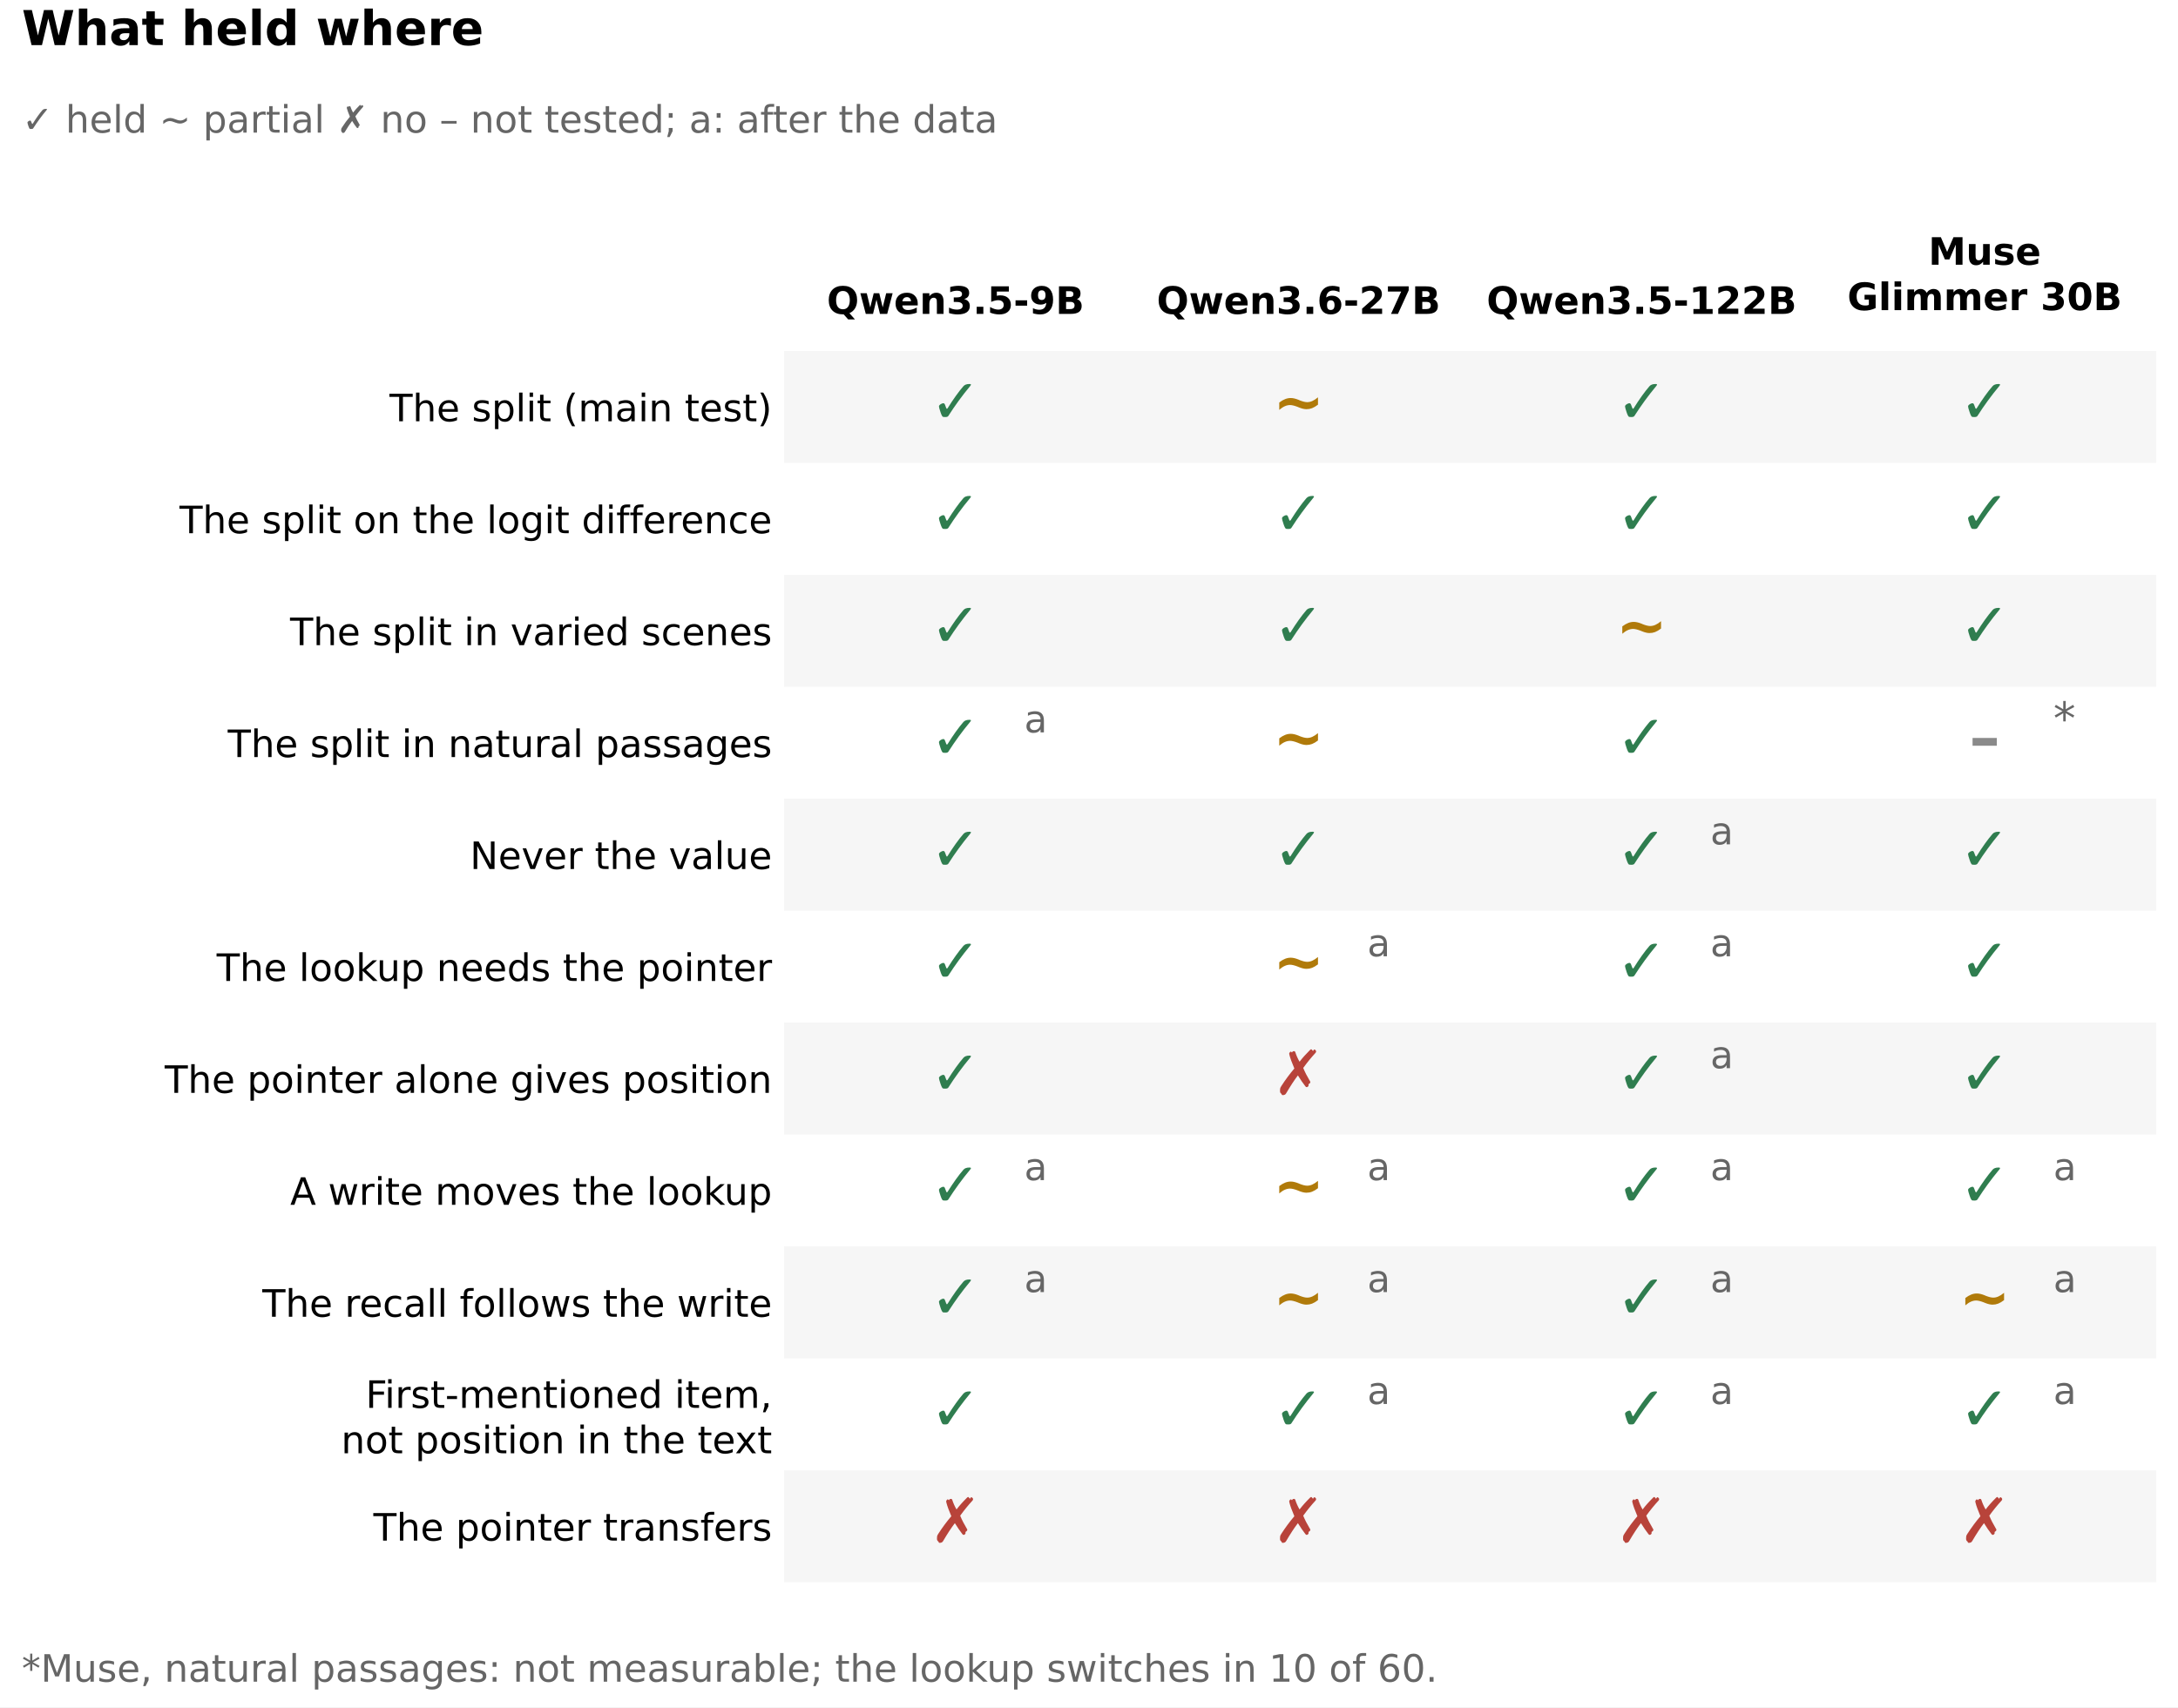
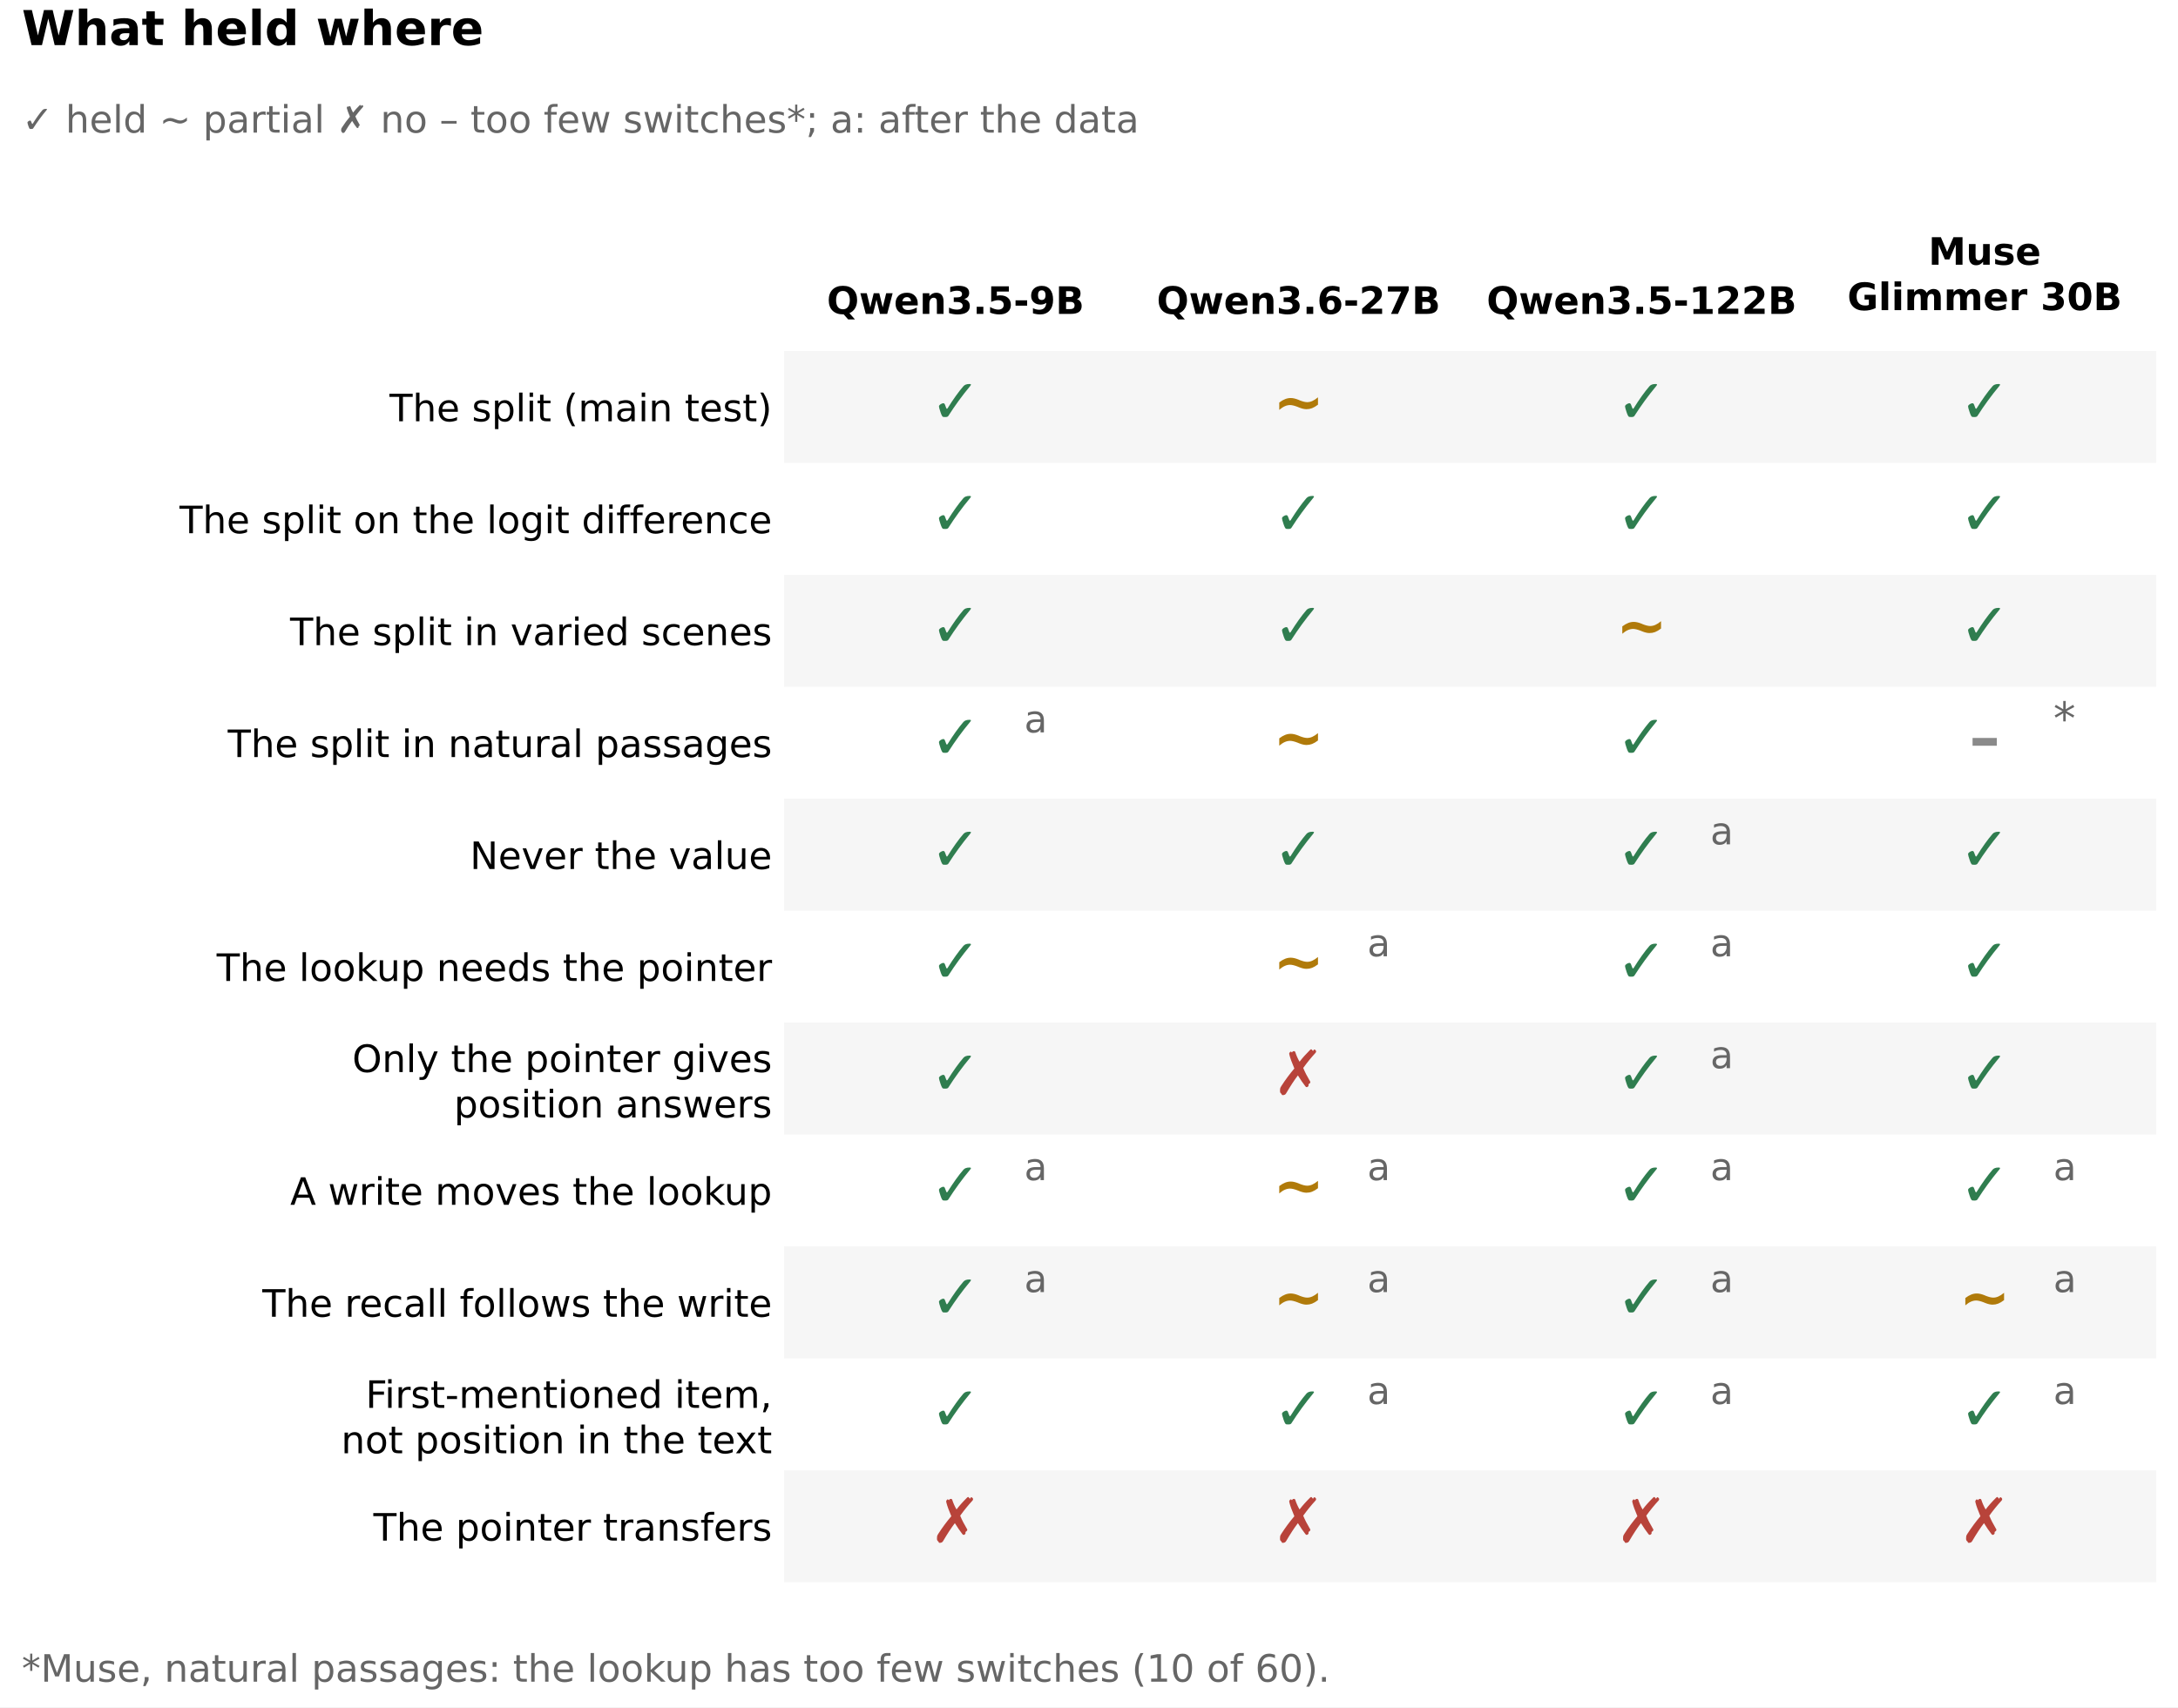
<svg xmlns="http://www.w3.org/2000/svg" width="633.6pt" height="496.8pt" viewBox="0 0 633.6 496.8" version="1.1">
  <defs>
    <style type="text/css">*{stroke-linejoin: round; stroke-linecap: butt}</style>
  </defs>
  <g id="figure_1">
    <g id="patch_1">
      <path d="M 0 496.8  L 633.6 496.8  L 633.6 0  L 0 0  z " style="fill: #ffffff" />
    </g>
    <g id="axes_1">
      <g id="patch_2">
        <path d="M 228.096 462.024  L 627.264 462.024  L 627.264 69.552  L 228.096 69.552  z " style="fill: #ffffff" />
      </g>
      <g id="patch_3">
-         <path d="M 228.096 134.693  L 627.264 134.693  L 627.264 102.122  L 228.096 102.122  z " clip-path="url(#p5b14043358)" style="fill: #f6f6f6" />
+         <path d="M 228.096 134.693  L 627.264 134.693  L 627.264 102.122  L 228.096 102.122  z " clip-path="url(#pbee0bc505c)" style="fill: #f6f6f6" />
      </g>
      <g id="patch_4">
-         <path d="M 228.096 199.833  L 627.264 199.833  L 627.264 167.263  L 228.096 167.263  z " clip-path="url(#p5b14043358)" style="fill: #f6f6f6" />
+         <path d="M 228.096 199.833  L 627.264 199.833  L 627.264 167.263  L 228.096 167.263  z " clip-path="url(#pbee0bc505c)" style="fill: #f6f6f6" />
      </g>
      <g id="patch_5">
-         <path d="M 228.096 264.974  L 627.264 264.974  L 627.264 232.403  L 228.096 232.403  z " clip-path="url(#p5b14043358)" style="fill: #f6f6f6" />
+         <path d="M 228.096 264.974  L 627.264 264.974  L 627.264 232.403  L 228.096 232.403  z " clip-path="url(#pbee0bc505c)" style="fill: #f6f6f6" />
      </g>
      <g id="patch_6">
-         <path d="M 228.096 330.114  L 627.264 330.114  L 627.264 297.544  L 228.096 297.544  z " clip-path="url(#p5b14043358)" style="fill: #f6f6f6" />
+         <path d="M 228.096 330.114  L 627.264 330.114  L 627.264 297.544  L 228.096 297.544  z " clip-path="url(#pbee0bc505c)" style="fill: #f6f6f6" />
      </g>
      <g id="patch_7">
-         <path d="M 228.096 395.255  L 627.264 395.255  L 627.264 362.685  L 228.096 362.685  z " clip-path="url(#p5b14043358)" style="fill: #f6f6f6" />
+         <path d="M 228.096 395.255  L 627.264 395.255  L 627.264 362.685  L 228.096 362.685  z " clip-path="url(#pbee0bc505c)" style="fill: #f6f6f6" />
      </g>
      <g id="patch_8">
-         <path d="M 228.096 460.395  L 627.264 460.395  L 627.264 427.825  L 228.096 427.825  z " clip-path="url(#p5b14043358)" style="fill: #f6f6f6" />
+         <path d="M 228.096 460.395  L 627.264 460.395  L 627.264 427.825  L 228.096 427.825  z " clip-path="url(#pbee0bc505c)" style="fill: #f6f6f6" />
      </g>
      <g id="matplotlib.axis_1" />
      <g id="matplotlib.axis_2">
        <g id="ytick_1">
          <g id="line2d_1" />
          <g id="text_1">
            <text style="font-size: 11px; font-family: 'DejaVu Sans'; text-anchor: end" x="224.596" y="122.587" transform="rotate(-0 224.596 122.5866)">The split (main test)</text>
          </g>
        </g>
        <g id="ytick_2">
          <g id="line2d_2" />
          <g id="text_2">
            <text style="font-size: 11px; font-family: 'DejaVu Sans'; text-anchor: end" x="224.596" y="155.157" transform="rotate(-0 224.596 155.1569)">The split on the logit difference</text>
          </g>
        </g>
        <g id="ytick_3">
          <g id="line2d_3" />
          <g id="text_3">
            <text style="font-size: 11px; font-family: 'DejaVu Sans'; text-anchor: end" x="224.596" y="187.727" transform="rotate(-0 224.596 187.7272)">The split in varied scenes</text>
          </g>
        </g>
        <g id="ytick_4">
          <g id="line2d_4" />
          <g id="text_4">
            <text style="font-size: 11px; font-family: 'DejaVu Sans'; text-anchor: end" x="224.596" y="220.297" transform="rotate(-0 224.596 220.2974)">The split in natural passages</text>
          </g>
        </g>
        <g id="ytick_5">
          <g id="line2d_5" />
          <g id="text_5">
            <text style="font-size: 11px; font-family: 'DejaVu Sans'; text-anchor: end" x="224.596" y="252.868" transform="rotate(-0 224.596 252.8677)">Never the value</text>
          </g>
        </g>
        <g id="ytick_6">
          <g id="line2d_6" />
          <g id="text_6">
            <text style="font-size: 11px; font-family: 'DejaVu Sans'; text-anchor: end" x="224.596" y="285.438" transform="rotate(-0 224.596 285.438)">The lookup needs the pointer</text>
          </g>
        </g>
        <g id="ytick_7">
          <g id="line2d_7" />
          <g id="text_7">
-             <text style="font-size: 11px; font-family: 'DejaVu Sans'; text-anchor: end" x="224.596" y="318.008" transform="rotate(-0 224.596 318.0083)">The pointer alone gives position</text>
+             <text style="font-size: 11px; font-family: 'DejaVu Sans'" transform="translate(102.4668 311.9574)">Only the pointer gives</text>
+             <text style="font-size: 11px; font-family: 'DejaVu Sans'" transform="translate(132.0705 325.1604)">position answers</text>
          </g>
        </g>
        <g id="ytick_8">
          <g id="line2d_8" />
          <g id="text_8">
            <text style="font-size: 11px; font-family: 'DejaVu Sans'; text-anchor: end" x="224.596" y="350.579" transform="rotate(-0 224.596 350.5786)">A write moves the lookup</text>
          </g>
        </g>
        <g id="ytick_9">
          <g id="line2d_9" />
          <g id="text_9">
            <text style="font-size: 11px; font-family: 'DejaVu Sans'; text-anchor: end" x="224.596" y="383.149" transform="rotate(-0 224.596 383.1489)">The recall follows the write</text>
          </g>
        </g>
        <g id="ytick_10">
          <g id="line2d_10" />
          <g id="text_10">
            <text style="font-size: 11px; font-family: 'DejaVu Sans'" transform="translate(106.3615 409.6682)">First-mentioned item,</text>
            <text style="font-size: 11px; font-family: 'DejaVu Sans'" transform="translate(99.23725 422.8712)">not position in the text</text>
          </g>
        </g>
        <g id="ytick_11">
          <g id="line2d_11" />
          <g id="text_11">
            <text style="font-size: 11px; font-family: 'DejaVu Sans'; text-anchor: end" x="224.596" y="448.289" transform="rotate(-0 224.596 448.2895)">The pointer transfers</text>
          </g>
        </g>
      </g>
      <g id="text_12">
        <text style="font-weight: 700; font-size: 11px; font-family: 'DejaVu Sans'; text-anchor: middle" x="277.992" y="91.337" transform="rotate(-0 277.992 91.33714)">Qwen3.5-9B</text>
      </g>
      <g id="text_13">
        <text style="font-weight: 700; font-size: 18px; font-family: 'DejaVu Sans'; text-anchor: middle; fill: #2f7d4f" x="277.992" y="123.083" transform="rotate(-0 277.992 123.0832)">✓</text>
      </g>
      <g id="text_14">
        <text style="font-weight: 700; font-size: 18px; font-family: 'DejaVu Sans'; text-anchor: middle; fill: #2f7d4f" x="277.992" y="155.654" transform="rotate(-0 277.992 155.6535)">✓</text>
      </g>
      <g id="text_15">
        <text style="font-weight: 700; font-size: 18px; font-family: 'DejaVu Sans'; text-anchor: middle; fill: #2f7d4f" x="277.992" y="188.224" transform="rotate(-0 277.992 188.2238)">✓</text>
      </g>
      <g id="text_16">
        <text style="font-weight: 700; font-size: 18px; font-family: 'DejaVu Sans'; text-anchor: middle; fill: #2f7d4f" x="277.992" y="220.794" transform="rotate(-0 277.992 220.7941)">✓</text>
      </g>
      <g id="text_17">
        <text style="font-size: 11px; font-family: 'DejaVu Sans'; text-anchor: start; fill: #666666" x="297.95" y="213.113" transform="rotate(-0 297.9504 213.1131)">a</text>
      </g>
      <g id="text_18">
        <text style="font-weight: 700; font-size: 18px; font-family: 'DejaVu Sans'; text-anchor: middle; fill: #2f7d4f" x="277.992" y="253.364" transform="rotate(-0 277.992 253.3644)">✓</text>
      </g>
      <g id="text_19">
        <text style="font-weight: 700; font-size: 18px; font-family: 'DejaVu Sans'; text-anchor: middle; fill: #2f7d4f" x="277.992" y="285.935" transform="rotate(-0 277.992 285.9347)">✓</text>
      </g>
      <g id="text_20">
        <text style="font-weight: 700; font-size: 18px; font-family: 'DejaVu Sans'; text-anchor: middle; fill: #2f7d4f" x="277.992" y="318.505" transform="rotate(-0 277.992 318.505)">✓</text>
      </g>
      <g id="text_21">
        <text style="font-weight: 700; font-size: 18px; font-family: 'DejaVu Sans'; text-anchor: middle; fill: #2f7d4f" x="277.992" y="351.075" transform="rotate(-0 277.992 351.0752)">✓</text>
      </g>
      <g id="text_22">
        <text style="font-size: 11px; font-family: 'DejaVu Sans'; text-anchor: start; fill: #666666" x="297.95" y="343.394" transform="rotate(-0 297.9504 343.3942)">a</text>
      </g>
      <g id="text_23">
        <text style="font-weight: 700; font-size: 18px; font-family: 'DejaVu Sans'; text-anchor: middle; fill: #2f7d4f" x="277.992" y="383.646" transform="rotate(-0 277.992 383.6455)">✓</text>
      </g>
      <g id="text_24">
        <text style="font-size: 11px; font-family: 'DejaVu Sans'; text-anchor: start; fill: #666666" x="297.95" y="375.965" transform="rotate(-0 297.9504 375.9645)">a</text>
      </g>
      <g id="text_25">
        <text style="font-weight: 700; font-size: 18px; font-family: 'DejaVu Sans'; text-anchor: middle; fill: #2f7d4f" x="277.992" y="416.216" transform="rotate(-0 277.992 416.2158)">✓</text>
      </g>
      <g id="text_26">
        <text style="font-weight: 700; font-size: 18px; font-family: 'DejaVu Sans'; text-anchor: middle; fill: #b8433a" x="277.992" y="448.786" transform="rotate(-0 277.992 448.7861)">✗</text>
      </g>
      <g id="text_27">
        <text style="font-weight: 700; font-size: 11px; font-family: 'DejaVu Sans'; text-anchor: middle" x="377.784" y="91.337" transform="rotate(-0 377.784 91.33714)">Qwen3.6-27B</text>
      </g>
      <g id="text_28">
        <text style="font-weight: 700; font-size: 18px; font-family: 'DejaVu Sans'; text-anchor: middle; fill: #b07a0a" x="377.784" y="123.083" transform="rotate(-0 377.784 123.0832)">~</text>
      </g>
      <g id="text_29">
        <text style="font-weight: 700; font-size: 18px; font-family: 'DejaVu Sans'; text-anchor: middle; fill: #2f7d4f" x="377.784" y="155.654" transform="rotate(-0 377.784 155.6535)">✓</text>
      </g>
      <g id="text_30">
        <text style="font-weight: 700; font-size: 18px; font-family: 'DejaVu Sans'; text-anchor: middle; fill: #2f7d4f" x="377.784" y="188.224" transform="rotate(-0 377.784 188.2238)">✓</text>
      </g>
      <g id="text_31">
        <text style="font-weight: 700; font-size: 18px; font-family: 'DejaVu Sans'; text-anchor: middle; fill: #b07a0a" x="377.784" y="220.794" transform="rotate(-0 377.784 220.7941)">~</text>
      </g>
      <g id="text_32">
        <text style="font-weight: 700; font-size: 18px; font-family: 'DejaVu Sans'; text-anchor: middle; fill: #2f7d4f" x="377.784" y="253.364" transform="rotate(-0 377.784 253.3644)">✓</text>
      </g>
      <g id="text_33">
        <text style="font-weight: 700; font-size: 18px; font-family: 'DejaVu Sans'; text-anchor: middle; fill: #b07a0a" x="377.784" y="285.935" transform="rotate(-0 377.784 285.9347)">~</text>
      </g>
      <g id="text_34">
        <text style="font-size: 11px; font-family: 'DejaVu Sans'; text-anchor: start; fill: #666666" x="397.742" y="278.254" transform="rotate(-0 397.7424 278.2537)">a</text>
      </g>
      <g id="text_35">
        <text style="font-weight: 700; font-size: 18px; font-family: 'DejaVu Sans'; text-anchor: middle; fill: #b8433a" x="377.784" y="318.505" transform="rotate(-0 377.784 318.505)">✗</text>
      </g>
      <g id="text_36">
        <text style="font-weight: 700; font-size: 18px; font-family: 'DejaVu Sans'; text-anchor: middle; fill: #b07a0a" x="377.784" y="351.075" transform="rotate(-0 377.784 351.0752)">~</text>
      </g>
      <g id="text_37">
        <text style="font-size: 11px; font-family: 'DejaVu Sans'; text-anchor: start; fill: #666666" x="397.742" y="343.394" transform="rotate(-0 397.7424 343.3942)">a</text>
      </g>
      <g id="text_38">
        <text style="font-weight: 700; font-size: 18px; font-family: 'DejaVu Sans'; text-anchor: middle; fill: #b07a0a" x="377.784" y="383.646" transform="rotate(-0 377.784 383.6455)">~</text>
      </g>
      <g id="text_39">
        <text style="font-size: 11px; font-family: 'DejaVu Sans'; text-anchor: start; fill: #666666" x="397.742" y="375.965" transform="rotate(-0 397.7424 375.9645)">a</text>
      </g>
      <g id="text_40">
        <text style="font-weight: 700; font-size: 18px; font-family: 'DejaVu Sans'; text-anchor: middle; fill: #2f7d4f" x="377.784" y="416.216" transform="rotate(-0 377.784 416.2158)">✓</text>
      </g>
      <g id="text_41">
        <text style="font-size: 11px; font-family: 'DejaVu Sans'; text-anchor: start; fill: #666666" x="397.742" y="408.535" transform="rotate(-0 397.7424 408.5348)">a</text>
      </g>
      <g id="text_42">
        <text style="font-weight: 700; font-size: 18px; font-family: 'DejaVu Sans'; text-anchor: middle; fill: #b8433a" x="377.784" y="448.786" transform="rotate(-0 377.784 448.7861)">✗</text>
      </g>
      <g id="text_43">
        <text style="font-weight: 700; font-size: 11px; font-family: 'DejaVu Sans'; text-anchor: middle" x="477.576" y="91.337" transform="rotate(-0 477.576 91.33714)">Qwen3.5-122B</text>
      </g>
      <g id="text_44">
        <text style="font-weight: 700; font-size: 18px; font-family: 'DejaVu Sans'; text-anchor: middle; fill: #2f7d4f" x="477.576" y="123.083" transform="rotate(-0 477.576 123.0832)">✓</text>
      </g>
      <g id="text_45">
        <text style="font-weight: 700; font-size: 18px; font-family: 'DejaVu Sans'; text-anchor: middle; fill: #2f7d4f" x="477.576" y="155.654" transform="rotate(-0 477.576 155.6535)">✓</text>
      </g>
      <g id="text_46">
        <text style="font-weight: 700; font-size: 18px; font-family: 'DejaVu Sans'; text-anchor: middle; fill: #b07a0a" x="477.576" y="188.224" transform="rotate(-0 477.576 188.2238)">~</text>
      </g>
      <g id="text_47">
        <text style="font-weight: 700; font-size: 18px; font-family: 'DejaVu Sans'; text-anchor: middle; fill: #2f7d4f" x="477.576" y="220.794" transform="rotate(-0 477.576 220.7941)">✓</text>
      </g>
      <g id="text_48">
        <text style="font-weight: 700; font-size: 18px; font-family: 'DejaVu Sans'; text-anchor: middle; fill: #2f7d4f" x="477.576" y="253.364" transform="rotate(-0 477.576 253.3644)">✓</text>
      </g>
      <g id="text_49">
        <text style="font-size: 11px; font-family: 'DejaVu Sans'; text-anchor: start; fill: #666666" x="497.534" y="245.683" transform="rotate(-0 497.5344 245.6834)">a</text>
      </g>
      <g id="text_50">
        <text style="font-weight: 700; font-size: 18px; font-family: 'DejaVu Sans'; text-anchor: middle; fill: #2f7d4f" x="477.576" y="285.935" transform="rotate(-0 477.576 285.9347)">✓</text>
      </g>
      <g id="text_51">
        <text style="font-size: 11px; font-family: 'DejaVu Sans'; text-anchor: start; fill: #666666" x="497.534" y="278.254" transform="rotate(-0 497.5344 278.2537)">a</text>
      </g>
      <g id="text_52">
        <text style="font-weight: 700; font-size: 18px; font-family: 'DejaVu Sans'; text-anchor: middle; fill: #2f7d4f" x="477.576" y="318.505" transform="rotate(-0 477.576 318.505)">✓</text>
      </g>
      <g id="text_53">
        <text style="font-size: 11px; font-family: 'DejaVu Sans'; text-anchor: start; fill: #666666" x="497.534" y="310.824" transform="rotate(-0 497.5344 310.8239)">a</text>
      </g>
      <g id="text_54">
        <text style="font-weight: 700; font-size: 18px; font-family: 'DejaVu Sans'; text-anchor: middle; fill: #2f7d4f" x="477.576" y="351.075" transform="rotate(-0 477.576 351.0752)">✓</text>
      </g>
      <g id="text_55">
        <text style="font-size: 11px; font-family: 'DejaVu Sans'; text-anchor: start; fill: #666666" x="497.534" y="343.394" transform="rotate(-0 497.5344 343.3942)">a</text>
      </g>
      <g id="text_56">
        <text style="font-weight: 700; font-size: 18px; font-family: 'DejaVu Sans'; text-anchor: middle; fill: #2f7d4f" x="477.576" y="383.646" transform="rotate(-0 477.576 383.6455)">✓</text>
      </g>
      <g id="text_57">
        <text style="font-size: 11px; font-family: 'DejaVu Sans'; text-anchor: start; fill: #666666" x="497.534" y="375.965" transform="rotate(-0 497.5344 375.9645)">a</text>
      </g>
      <g id="text_58">
        <text style="font-weight: 700; font-size: 18px; font-family: 'DejaVu Sans'; text-anchor: middle; fill: #2f7d4f" x="477.576" y="416.216" transform="rotate(-0 477.576 416.2158)">✓</text>
      </g>
      <g id="text_59">
        <text style="font-size: 11px; font-family: 'DejaVu Sans'; text-anchor: start; fill: #666666" x="497.534" y="408.535" transform="rotate(-0 497.5344 408.5348)">a</text>
      </g>
      <g id="text_60">
        <text style="font-weight: 700; font-size: 18px; font-family: 'DejaVu Sans'; text-anchor: middle; fill: #b8433a" x="477.576" y="448.786" transform="rotate(-0 477.576 448.7861)">✗</text>
      </g>
      <g id="text_61">
        <text style="font-weight: 700; font-size: 11px; font-family: 'DejaVu Sans'" transform="translate(560.9754 77.03306)">Muse</text>
        <text style="font-weight: 700; font-size: 11px; font-family: 'DejaVu Sans'" transform="translate(537.4174 90.23606)">Glimmer 30B</text>
      </g>
      <g id="text_62">
        <text style="font-weight: 700; font-size: 18px; font-family: 'DejaVu Sans'; text-anchor: middle; fill: #2f7d4f" x="577.368" y="123.083" transform="rotate(-0 577.368 123.0832)">✓</text>
      </g>
      <g id="text_63">
        <text style="font-weight: 700; font-size: 18px; font-family: 'DejaVu Sans'; text-anchor: middle; fill: #2f7d4f" x="577.368" y="155.654" transform="rotate(-0 577.368 155.6535)">✓</text>
      </g>
      <g id="text_64">
        <text style="font-weight: 700; font-size: 18px; font-family: 'DejaVu Sans'; text-anchor: middle; fill: #2f7d4f" x="577.368" y="188.224" transform="rotate(-0 577.368 188.2238)">✓</text>
      </g>
      <g id="text_65">
        <text style="font-weight: 700; font-size: 18px; font-family: 'DejaVu Sans'; text-anchor: middle; fill: #8a8a8a" x="577.368" y="220.794" transform="rotate(-0 577.368 220.7941)">–</text>
      </g>
      <g id="text_66">
        <text style="font-size: 13px; font-family: 'DejaVu Sans'; text-anchor: start; fill: #666666" x="597.326" y="213.633" transform="rotate(-0 597.3264 213.6326)">*</text>
      </g>
      <g id="text_67">
        <text style="font-weight: 700; font-size: 18px; font-family: 'DejaVu Sans'; text-anchor: middle; fill: #2f7d4f" x="577.368" y="253.364" transform="rotate(-0 577.368 253.3644)">✓</text>
      </g>
      <g id="text_68">
        <text style="font-weight: 700; font-size: 18px; font-family: 'DejaVu Sans'; text-anchor: middle; fill: #2f7d4f" x="577.368" y="285.935" transform="rotate(-0 577.368 285.9347)">✓</text>
      </g>
      <g id="text_69">
        <text style="font-weight: 700; font-size: 18px; font-family: 'DejaVu Sans'; text-anchor: middle; fill: #2f7d4f" x="577.368" y="318.505" transform="rotate(-0 577.368 318.505)">✓</text>
      </g>
      <g id="text_70">
        <text style="font-weight: 700; font-size: 18px; font-family: 'DejaVu Sans'; text-anchor: middle; fill: #2f7d4f" x="577.368" y="351.075" transform="rotate(-0 577.368 351.0752)">✓</text>
      </g>
      <g id="text_71">
        <text style="font-size: 11px; font-family: 'DejaVu Sans'; text-anchor: start; fill: #666666" x="597.326" y="343.394" transform="rotate(-0 597.3264 343.3942)">a</text>
      </g>
      <g id="text_72">
        <text style="font-weight: 700; font-size: 18px; font-family: 'DejaVu Sans'; text-anchor: middle; fill: #b07a0a" x="577.368" y="383.646" transform="rotate(-0 577.368 383.6455)">~</text>
      </g>
      <g id="text_73">
        <text style="font-size: 11px; font-family: 'DejaVu Sans'; text-anchor: start; fill: #666666" x="597.326" y="375.965" transform="rotate(-0 597.3264 375.9645)">a</text>
      </g>
      <g id="text_74">
        <text style="font-weight: 700; font-size: 18px; font-family: 'DejaVu Sans'; text-anchor: middle; fill: #2f7d4f" x="577.368" y="416.216" transform="rotate(-0 577.368 416.2158)">✓</text>
      </g>
      <g id="text_75">
        <text style="font-size: 11px; font-family: 'DejaVu Sans'; text-anchor: start; fill: #666666" x="597.326" y="408.535" transform="rotate(-0 597.3264 408.5348)">a</text>
      </g>
      <g id="text_76">
        <text style="font-weight: 700; font-size: 18px; font-family: 'DejaVu Sans'; text-anchor: middle; fill: #b8433a" x="577.368" y="448.786" transform="rotate(-0 577.368 448.7861)">✗</text>
      </g>
    </g>
    <g id="text_77">
      <text style="font-weight: 700; font-size: 14px; font-family: 'DejaVu Sans'; text-anchor: start" x="6.336" y="13.122" transform="rotate(-0 6.336 13.12181)">What held where</text>
    </g>
    <g id="text_78">
-       <text style="font-size: 11px; font-family: 'DejaVu Sans'; text-anchor: start; fill: #666666" x="6.336" y="38.598" transform="rotate(-0 6.336 38.59828)">✓ held   ~ partial   ✗ no   – not tested;   a: after the data</text>
+       <text style="font-size: 11px; font-family: 'DejaVu Sans'; text-anchor: start; fill: #666666" x="6.336" y="38.598" transform="rotate(-0 6.336 38.59828)">✓ held   ~ partial   ✗ no   – too few switches*;   a: after the data</text>
    </g>
    <g id="text_79">
-       <text style="font-size: 11px; font-family: 'DejaVu Sans'; text-anchor: start; fill: #666666" x="6.336" y="489.348" transform="rotate(-0 6.336 489.348)">*Muse, natural passages: not measurable; the lookup switches in 10 of 60.</text>
+       <text style="font-size: 11px; font-family: 'DejaVu Sans'; text-anchor: start; fill: #666666" x="6.336" y="489.348" transform="rotate(-0 6.336 489.348)">*Muse, natural passages: the lookup has too few switches (10 of 60).</text>
    </g>
  </g>
  <defs>
-     <clipPath id="p5b14043358">
+     <clipPath id="pbee0bc505c">
      <rect x="228.096" y="69.552" width="399.168" height="392.472" />
    </clipPath>
  </defs>
</svg>
